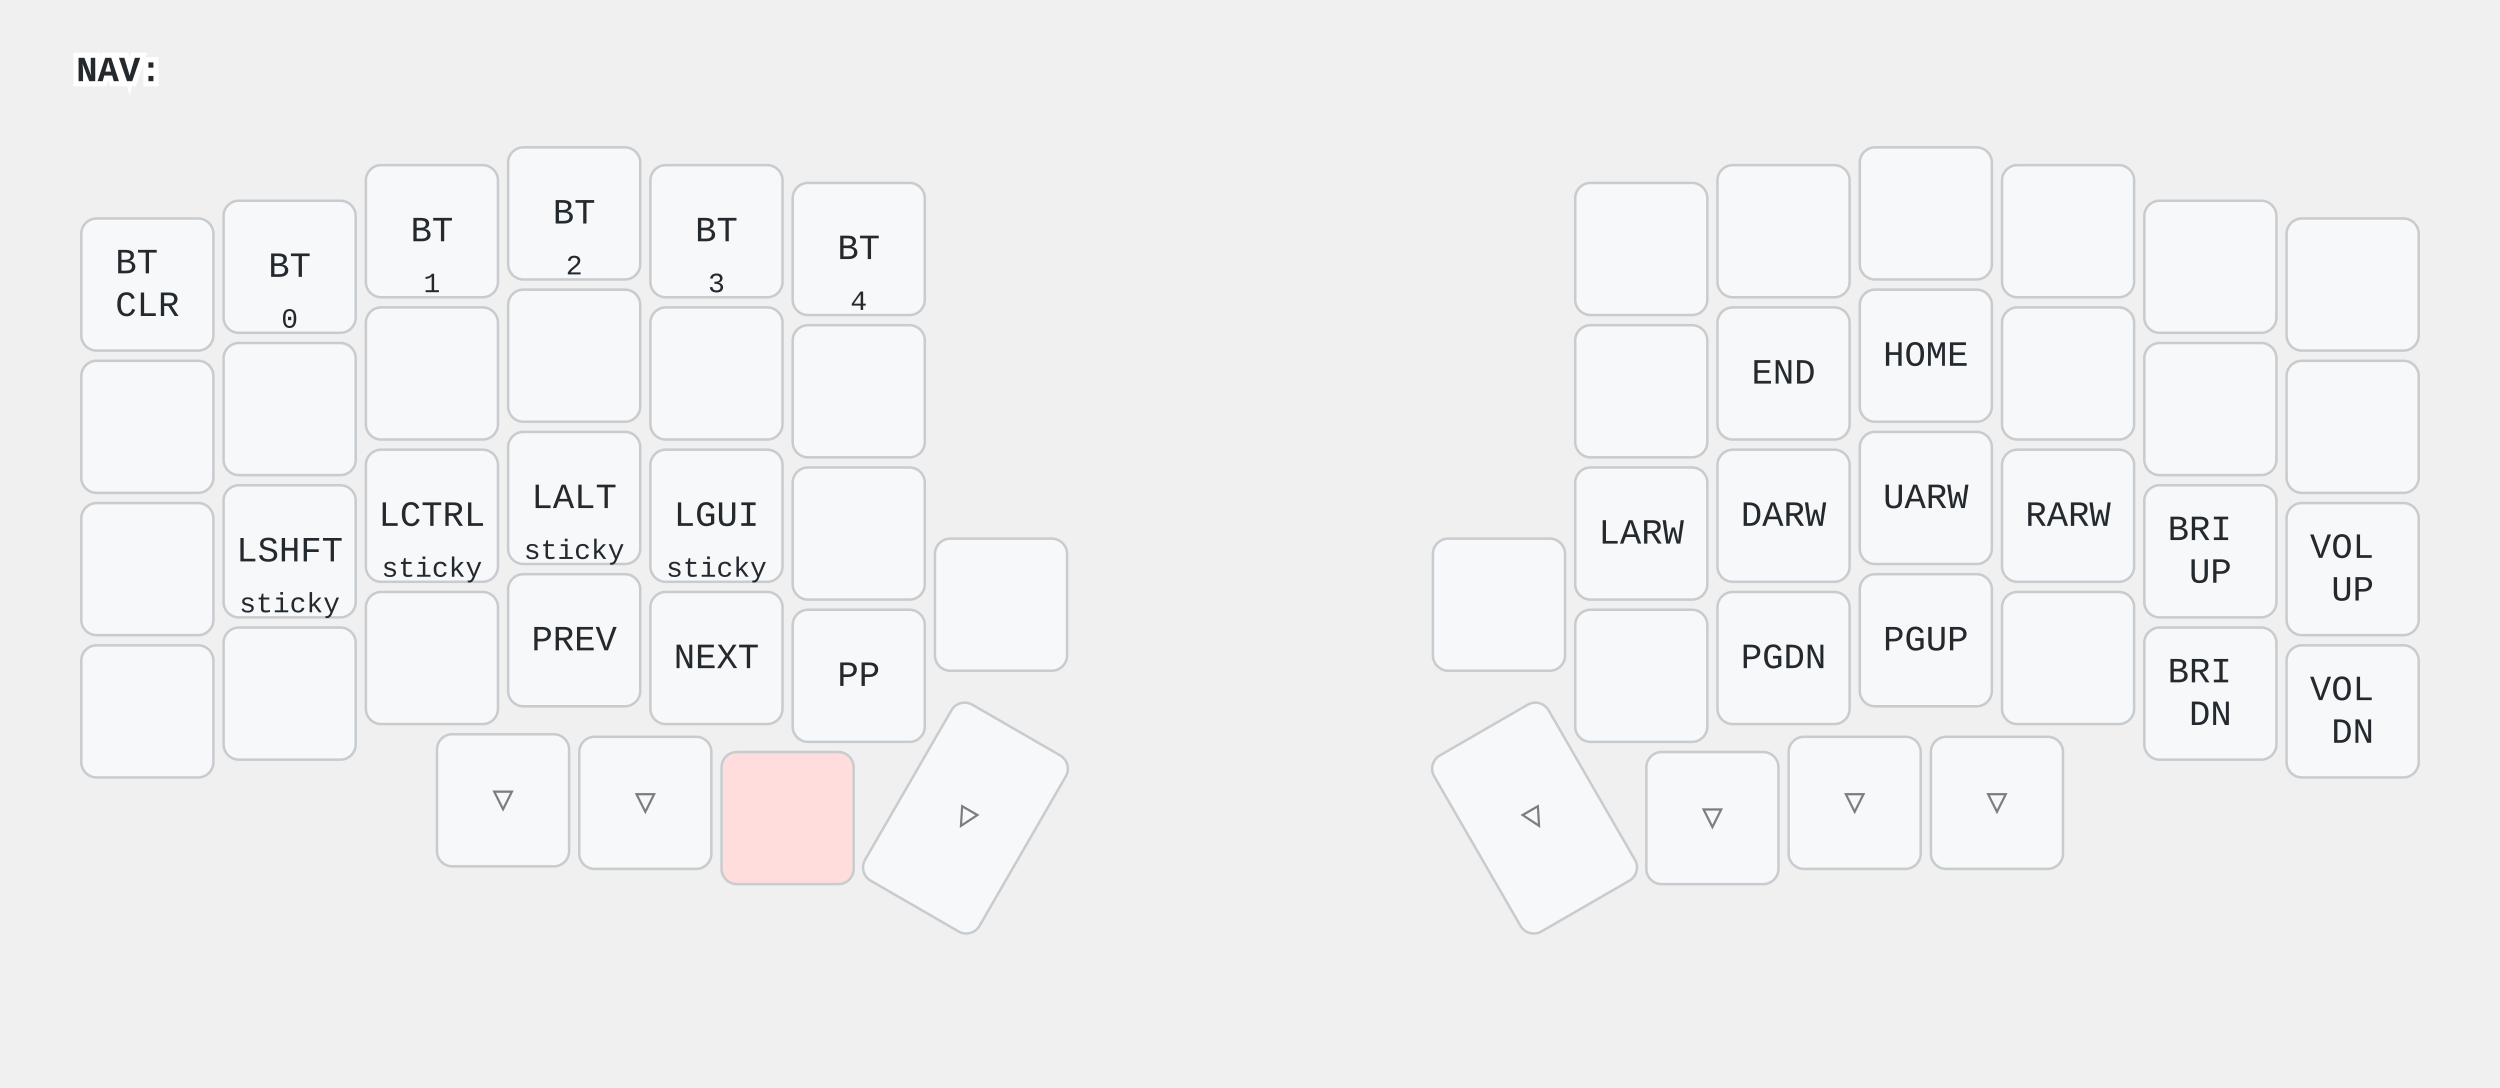
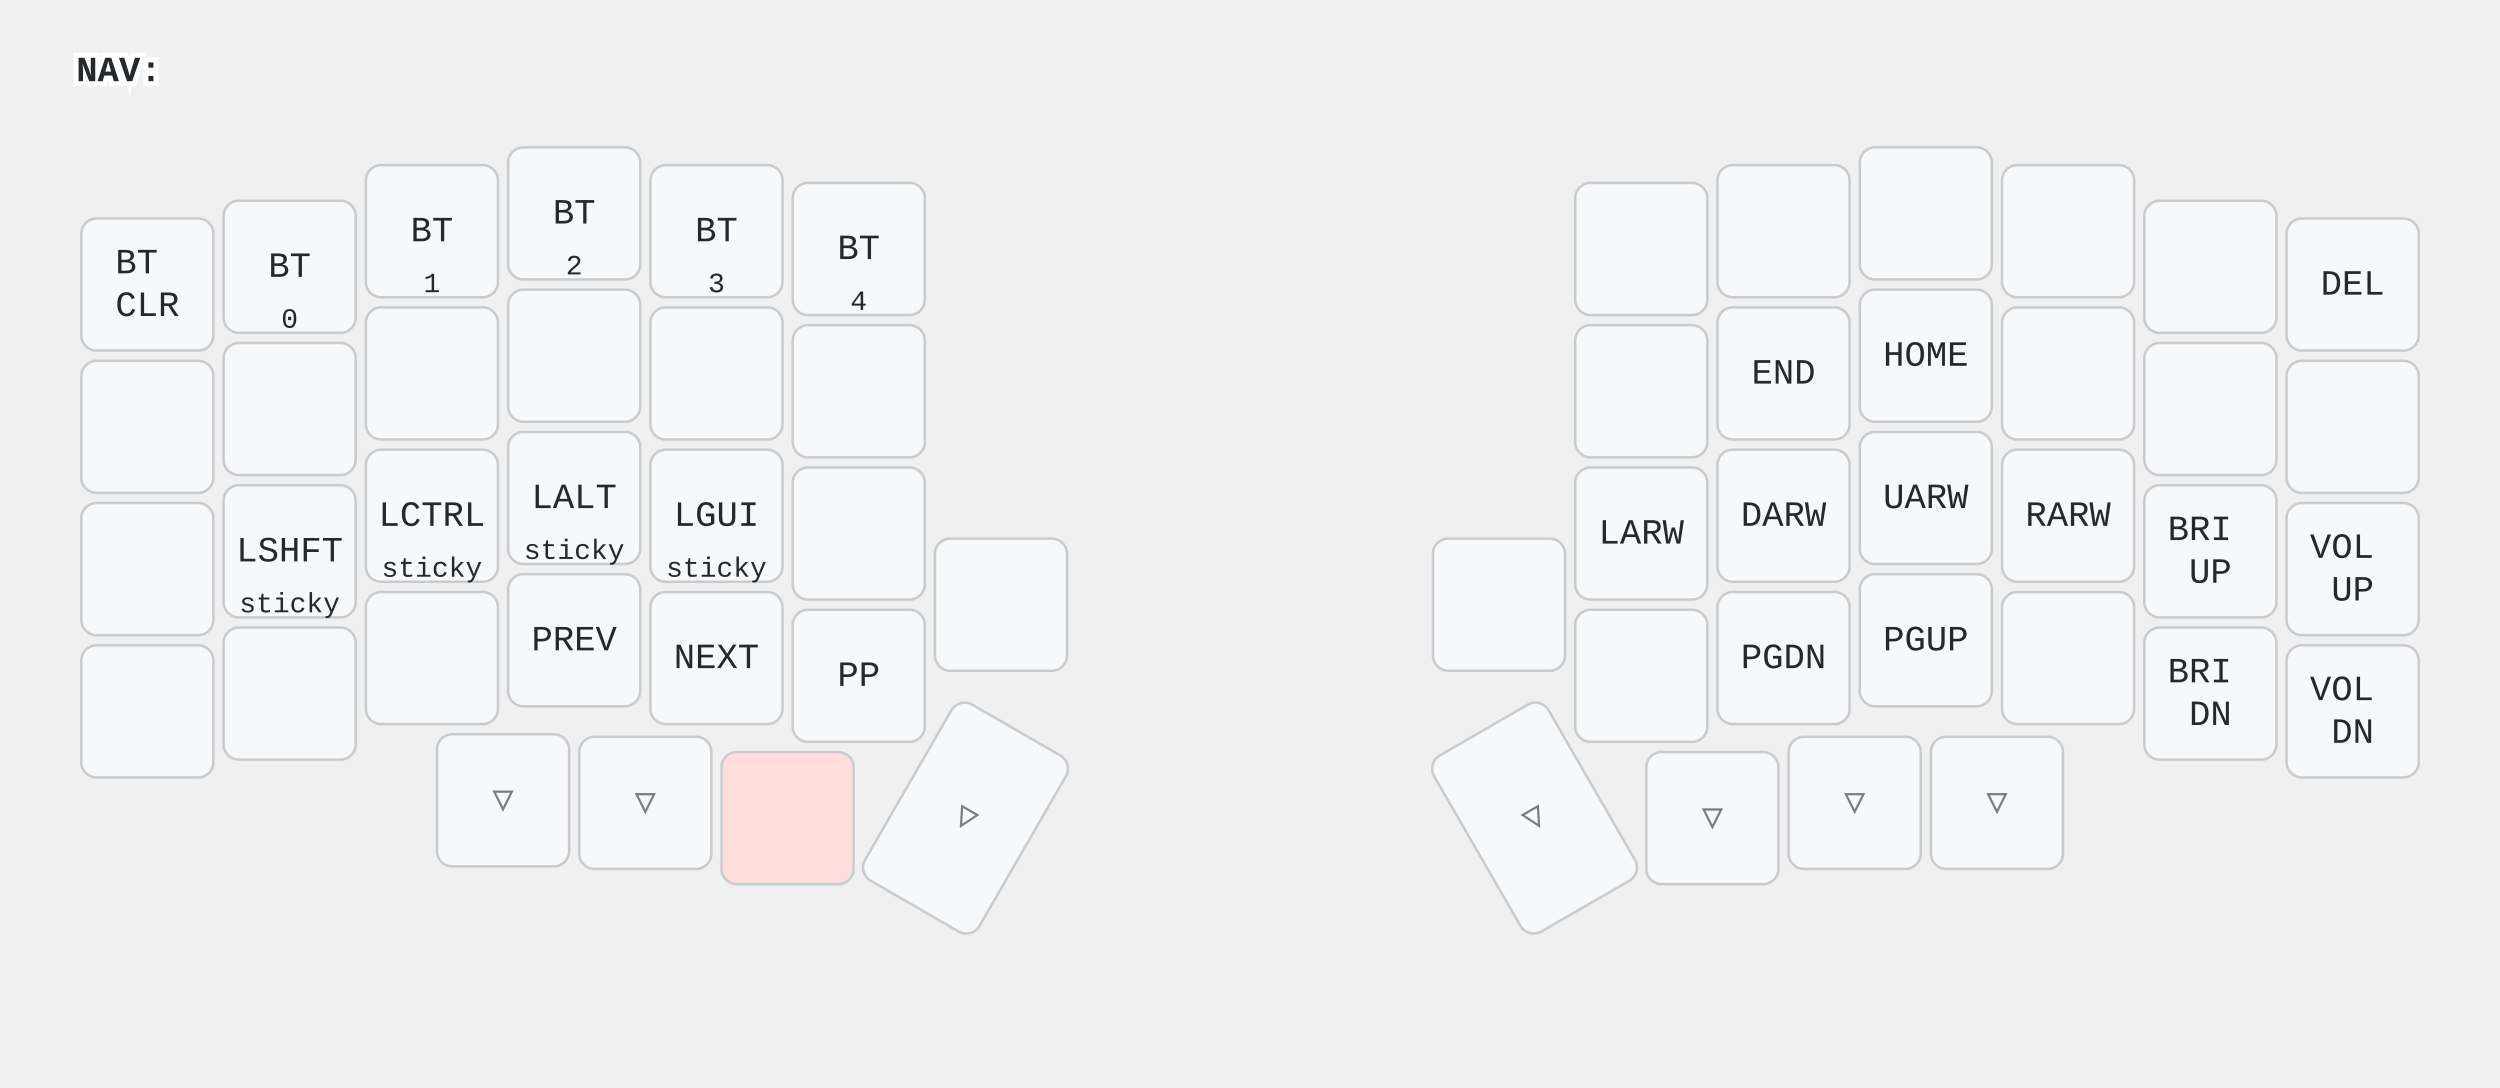
<svg xmlns="http://www.w3.org/2000/svg" width="984" height="428" viewBox="0 0 984 428" class="keymap">
  <style>/* inherit to force styles through use tags */
svg path {
    fill: inherit;
}

/* font and background color specifications */
svg.keymap {
    font-family: SFMono-Regular,Consolas,Liberation Mono,Menlo,monospace;
    font-size: 14px;
    font-kerning: normal;
    text-rendering: optimizeLegibility;
    fill: #24292e;
}

/* default key styling */
rect.key {
    fill: #f6f8fa;
}

rect.key, rect.combo {
    stroke: #c9cccf;
    stroke-width: 1;
}

/* default key side styling, only used is draw_key_sides is set */
rect.side {
    filter: brightness(90%);
}

/* color accent for combo boxes */
rect.combo, rect.combo-separate {
    fill: #cdf;
}

/* color accent for held keys */
rect.held, rect.combo.held {
    fill: #fdd;
}

/* color accent for ghost (optional) keys */
rect.ghost, rect.combo.ghost {
    stroke-dasharray: 4, 4;
    stroke-width: 2;
}

text {
    text-anchor: middle;
    dominant-baseline: middle;
}

/* styling for layer labels */
text.label {
    font-weight: bold;
    text-anchor: start;
    stroke: white;
    stroke-width: 4;
    paint-order: stroke;
}

/* styling for optional footer */
text.footer {
    text-anchor: end;
    dominant-baseline: auto;
    stroke: white;
    stroke-width: 4;
    paint-order: stroke;
}

/* styling for combo tap, and key hold/shifted label text */
text.combo, text.hold, text.shifted {
    font-size: 11px;
}

text.hold {
    text-anchor: middle;
    dominant-baseline: auto;
}

text.shifted {
    text-anchor: middle;
    dominant-baseline: hanging;
}

text.layer-activator {
    text-decoration: underline;
}

/* styling for hold/shifted label text in combo box */
text.combo.hold, text.combo.shifted {
    font-size: 8px;
}

/* lighter symbol for transparent keys */
text.trans {
    fill: #7b7e81;
}

/* styling for combo dendrons */
path.combo {
    stroke-width: 1;
    stroke: gray;
    fill: none;
}

/* Start Tabler Icons Cleanup */
/* cannot use height/width with glyphs */
.icon-tabler &gt; path {
    fill: inherit;
    stroke: inherit;
    stroke-width: 2;
}
/* hide tabler's default box */
.icon-tabler &gt; path[stroke="none"][fill="none"] {
    visibility: hidden;
}
/* End Tabler Icons Cleanup */
</style>
  <g transform="translate(30, 0)" class="layer-NAV">
    <text x="0" y="28" class="label" id="NAV">NAV:</text>
    <g transform="translate(0, 56)">
      <g transform="translate(28, 56)" class="key keypos-0">
        <rect rx="6" ry="6" x="-26" y="-26" width="52" height="52" class="key" />
        <text x="0" y="0" class="key tap">
          <tspan x="0" dy="-0.6em">BT</tspan>
          <tspan x="0" dy="1.2em">CLR</tspan>
        </text>
      </g>
      <g transform="translate(84, 49)" class="key keypos-1">
        <rect rx="6" ry="6" x="-26" y="-26" width="52" height="52" class="key" />
        <text x="0" y="0" class="key tap">BT</text>
        <text x="0" y="24" class="key hold">0</text>
      </g>
      <g transform="translate(140, 35)" class="key keypos-2">
        <rect rx="6" ry="6" x="-26" y="-26" width="52" height="52" class="key" />
        <text x="0" y="0" class="key tap">BT</text>
        <text x="0" y="24" class="key hold">1</text>
      </g>
      <g transform="translate(196, 28)" class="key keypos-3">
        <rect rx="6" ry="6" x="-26" y="-26" width="52" height="52" class="key" />
        <text x="0" y="0" class="key tap">BT</text>
        <text x="0" y="24" class="key hold">2</text>
      </g>
      <g transform="translate(252, 35)" class="key keypos-4">
        <rect rx="6" ry="6" x="-26" y="-26" width="52" height="52" class="key" />
        <text x="0" y="0" class="key tap">BT</text>
        <text x="0" y="24" class="key hold">3</text>
      </g>
      <g transform="translate(308, 42)" class="key keypos-5">
        <rect rx="6" ry="6" x="-26" y="-26" width="52" height="52" class="key" />
        <text x="0" y="0" class="key tap">BT</text>
        <text x="0" y="24" class="key hold">4</text>
      </g>
      <g transform="translate(616, 42)" class="key keypos-6">
        <rect rx="6" ry="6" x="-26" y="-26" width="52" height="52" class="key" />
      </g>
      <g transform="translate(672, 35)" class="key keypos-7">
        <rect rx="6" ry="6" x="-26" y="-26" width="52" height="52" class="key" />
      </g>
      <g transform="translate(728, 28)" class="key keypos-8">
        <rect rx="6" ry="6" x="-26" y="-26" width="52" height="52" class="key" />
      </g>
      <g transform="translate(784, 35)" class="key keypos-9">
        <rect rx="6" ry="6" x="-26" y="-26" width="52" height="52" class="key" />
      </g>
      <g transform="translate(840, 49)" class="key keypos-10">
        <rect rx="6" ry="6" x="-26" y="-26" width="52" height="52" class="key" />
      </g>
      <g transform="translate(896, 56)" class="key keypos-11">
        <rect rx="6" ry="6" x="-26" y="-26" width="52" height="52" class="key" />
+         <text x="0" y="0" class="key tap">DEL</text>
      </g>
      <g transform="translate(28, 112)" class="key keypos-12">
        <rect rx="6" ry="6" x="-26" y="-26" width="52" height="52" class="key" />
      </g>
      <g transform="translate(84, 105)" class="key keypos-13">
        <rect rx="6" ry="6" x="-26" y="-26" width="52" height="52" class="key" />
      </g>
      <g transform="translate(140, 91)" class="key keypos-14">
        <rect rx="6" ry="6" x="-26" y="-26" width="52" height="52" class="key" />
      </g>
      <g transform="translate(196, 84)" class="key keypos-15">
        <rect rx="6" ry="6" x="-26" y="-26" width="52" height="52" class="key" />
      </g>
      <g transform="translate(252, 91)" class="key keypos-16">
        <rect rx="6" ry="6" x="-26" y="-26" width="52" height="52" class="key" />
      </g>
      <g transform="translate(308, 98)" class="key keypos-17">
        <rect rx="6" ry="6" x="-26" y="-26" width="52" height="52" class="key" />
      </g>
      <g transform="translate(616, 98)" class="key keypos-18">
        <rect rx="6" ry="6" x="-26" y="-26" width="52" height="52" class="key" />
      </g>
      <g transform="translate(672, 91)" class="key keypos-19">
        <rect rx="6" ry="6" x="-26" y="-26" width="52" height="52" class="key" />
        <text x="0" y="0" class="key tap">END</text>
      </g>
      <g transform="translate(728, 84)" class="key keypos-20">
        <rect rx="6" ry="6" x="-26" y="-26" width="52" height="52" class="key" />
        <text x="0" y="0" class="key tap">HOME</text>
      </g>
      <g transform="translate(784, 91)" class="key keypos-21">
        <rect rx="6" ry="6" x="-26" y="-26" width="52" height="52" class="key" />
      </g>
      <g transform="translate(840, 105)" class="key keypos-22">
        <rect rx="6" ry="6" x="-26" y="-26" width="52" height="52" class="key" />
      </g>
      <g transform="translate(896, 112)" class="key keypos-23">
        <rect rx="6" ry="6" x="-26" y="-26" width="52" height="52" class="key" />
      </g>
      <g transform="translate(28, 168)" class="key keypos-24">
        <rect rx="6" ry="6" x="-26" y="-26" width="52" height="52" class="key" />
      </g>
      <g transform="translate(84, 161)" class="key keypos-25">
        <rect rx="6" ry="6" x="-26" y="-26" width="52" height="52" class="key" />
        <text x="0" y="0" class="key tap">LSHFT</text>
        <text x="0" y="24" class="key hold">sticky</text>
      </g>
      <g transform="translate(140, 147)" class="key keypos-26">
        <rect rx="6" ry="6" x="-26" y="-26" width="52" height="52" class="key" />
        <text x="0" y="0" class="key tap">LCTRL</text>
        <text x="0" y="24" class="key hold">sticky</text>
      </g>
      <g transform="translate(196, 140)" class="key keypos-27">
        <rect rx="6" ry="6" x="-26" y="-26" width="52" height="52" class="key" />
        <text x="0" y="0" class="key tap">LALT</text>
        <text x="0" y="24" class="key hold">sticky</text>
      </g>
      <g transform="translate(252, 147)" class="key keypos-28">
        <rect rx="6" ry="6" x="-26" y="-26" width="52" height="52" class="key" />
        <text x="0" y="0" class="key tap">LGUI</text>
        <text x="0" y="24" class="key hold">sticky</text>
      </g>
      <g transform="translate(308, 154)" class="key keypos-29">
        <rect rx="6" ry="6" x="-26" y="-26" width="52" height="52" class="key" />
      </g>
      <g transform="translate(616, 154)" class="key keypos-30">
        <rect rx="6" ry="6" x="-26" y="-26" width="52" height="52" class="key" />
        <text x="0" y="0" class="key tap">LARW</text>
      </g>
      <g transform="translate(672, 147)" class="key keypos-31">
        <rect rx="6" ry="6" x="-26" y="-26" width="52" height="52" class="key" />
        <text x="0" y="0" class="key tap">DARW</text>
      </g>
      <g transform="translate(728, 140)" class="key keypos-32">
        <rect rx="6" ry="6" x="-26" y="-26" width="52" height="52" class="key" />
        <text x="0" y="0" class="key tap">UARW</text>
      </g>
      <g transform="translate(784, 147)" class="key keypos-33">
        <rect rx="6" ry="6" x="-26" y="-26" width="52" height="52" class="key" />
        <text x="0" y="0" class="key tap">RARW</text>
      </g>
      <g transform="translate(840, 161)" class="key keypos-34">
        <rect rx="6" ry="6" x="-26" y="-26" width="52" height="52" class="key" />
        <text x="0" y="0" class="key tap">
          <tspan x="0" dy="-0.6em">BRI</tspan>
          <tspan x="0" dy="1.2em">UP</tspan>
        </text>
      </g>
      <g transform="translate(896, 168)" class="key keypos-35">
        <rect rx="6" ry="6" x="-26" y="-26" width="52" height="52" class="key" />
        <text x="0" y="0" class="key tap">
          <tspan x="0" dy="-0.6em">VOL</tspan>
          <tspan x="0" dy="1.2em">UP</tspan>
        </text>
      </g>
      <g transform="translate(28, 224)" class="key keypos-36">
        <rect rx="6" ry="6" x="-26" y="-26" width="52" height="52" class="key" />
      </g>
      <g transform="translate(84, 217)" class="key keypos-37">
        <rect rx="6" ry="6" x="-26" y="-26" width="52" height="52" class="key" />
      </g>
      <g transform="translate(140, 203)" class="key keypos-38">
        <rect rx="6" ry="6" x="-26" y="-26" width="52" height="52" class="key" />
      </g>
      <g transform="translate(196, 196)" class="key keypos-39">
        <rect rx="6" ry="6" x="-26" y="-26" width="52" height="52" class="key" />
        <text x="0" y="0" class="key tap">PREV</text>
      </g>
      <g transform="translate(252, 203)" class="key keypos-40">
        <rect rx="6" ry="6" x="-26" y="-26" width="52" height="52" class="key" />
        <text x="0" y="0" class="key tap">NEXT</text>
      </g>
      <g transform="translate(308, 210)" class="key keypos-41">
        <rect rx="6" ry="6" x="-26" y="-26" width="52" height="52" class="key" />
        <text x="0" y="0" class="key tap">PP</text>
      </g>
      <g transform="translate(364, 182)" class="key keypos-42">
        <rect rx="6" ry="6" x="-26" y="-26" width="52" height="52" class="key" />
      </g>
      <g transform="translate(560, 182)" class="key keypos-43">
        <rect rx="6" ry="6" x="-26" y="-26" width="52" height="52" class="key" />
      </g>
      <g transform="translate(616, 210)" class="key keypos-44">
        <rect rx="6" ry="6" x="-26" y="-26" width="52" height="52" class="key" />
      </g>
      <g transform="translate(672, 203)" class="key keypos-45">
        <rect rx="6" ry="6" x="-26" y="-26" width="52" height="52" class="key" />
        <text x="0" y="0" class="key tap">PGDN</text>
      </g>
      <g transform="translate(728, 196)" class="key keypos-46">
        <rect rx="6" ry="6" x="-26" y="-26" width="52" height="52" class="key" />
        <text x="0" y="0" class="key tap">PGUP</text>
      </g>
      <g transform="translate(784, 203)" class="key keypos-47">
        <rect rx="6" ry="6" x="-26" y="-26" width="52" height="52" class="key" />
      </g>
      <g transform="translate(840, 217)" class="key keypos-48">
        <rect rx="6" ry="6" x="-26" y="-26" width="52" height="52" class="key" />
        <text x="0" y="0" class="key tap">
          <tspan x="0" dy="-0.6em">BRI</tspan>
          <tspan x="0" dy="1.2em">DN</tspan>
        </text>
      </g>
      <g transform="translate(896, 224)" class="key keypos-49">
        <rect rx="6" ry="6" x="-26" y="-26" width="52" height="52" class="key" />
        <text x="0" y="0" class="key tap">
          <tspan x="0" dy="-0.6em">VOL</tspan>
          <tspan x="0" dy="1.2em">DN</tspan>
        </text>
      </g>
      <g transform="translate(168, 259)" class="key trans keypos-50">
        <rect rx="6" ry="6" x="-26" y="-26" width="52" height="52" class="key trans" />
        <text x="0" y="0" class="key trans tap">▽</text>
      </g>
      <g transform="translate(224, 260)" class="key trans keypos-51">
        <rect rx="6" ry="6" x="-26" y="-26" width="52" height="52" class="key trans" />
        <text x="0" y="0" class="key trans tap">▽</text>
      </g>
      <g transform="translate(280, 266)" class="key held keypos-52">
        <rect rx="6" ry="6" x="-26" y="-26" width="52" height="52" class="key held" />
      </g>
      <g transform="translate(350, 266) rotate(30.0)" class="key trans keypos-53">
        <rect rx="6" ry="6" x="-26" y="-40" width="52" height="80" class="key trans" />
        <text x="0" y="0" class="key trans tap">▽</text>
      </g>
      <g transform="translate(574, 266) rotate(-30.0)" class="key trans keypos-54">
        <rect rx="6" ry="6" x="-26" y="-40" width="52" height="80" class="key trans" />
        <text x="0" y="0" class="key trans tap">▽</text>
      </g>
      <g transform="translate(644, 266)" class="key trans keypos-55">
        <rect rx="6" ry="6" x="-26" y="-26" width="52" height="52" class="key trans" />
        <text x="0" y="0" class="key trans tap">▽</text>
      </g>
      <g transform="translate(700, 260)" class="key trans keypos-56">
        <rect rx="6" ry="6" x="-26" y="-26" width="52" height="52" class="key trans" />
        <text x="0" y="0" class="key trans tap">▽</text>
      </g>
      <g transform="translate(756, 260)" class="key trans keypos-57">
        <rect rx="6" ry="6" x="-26" y="-26" width="52" height="52" class="key trans" />
        <text x="0" y="0" class="key trans tap">▽</text>
      </g>
    </g>
  </g>
</svg>
